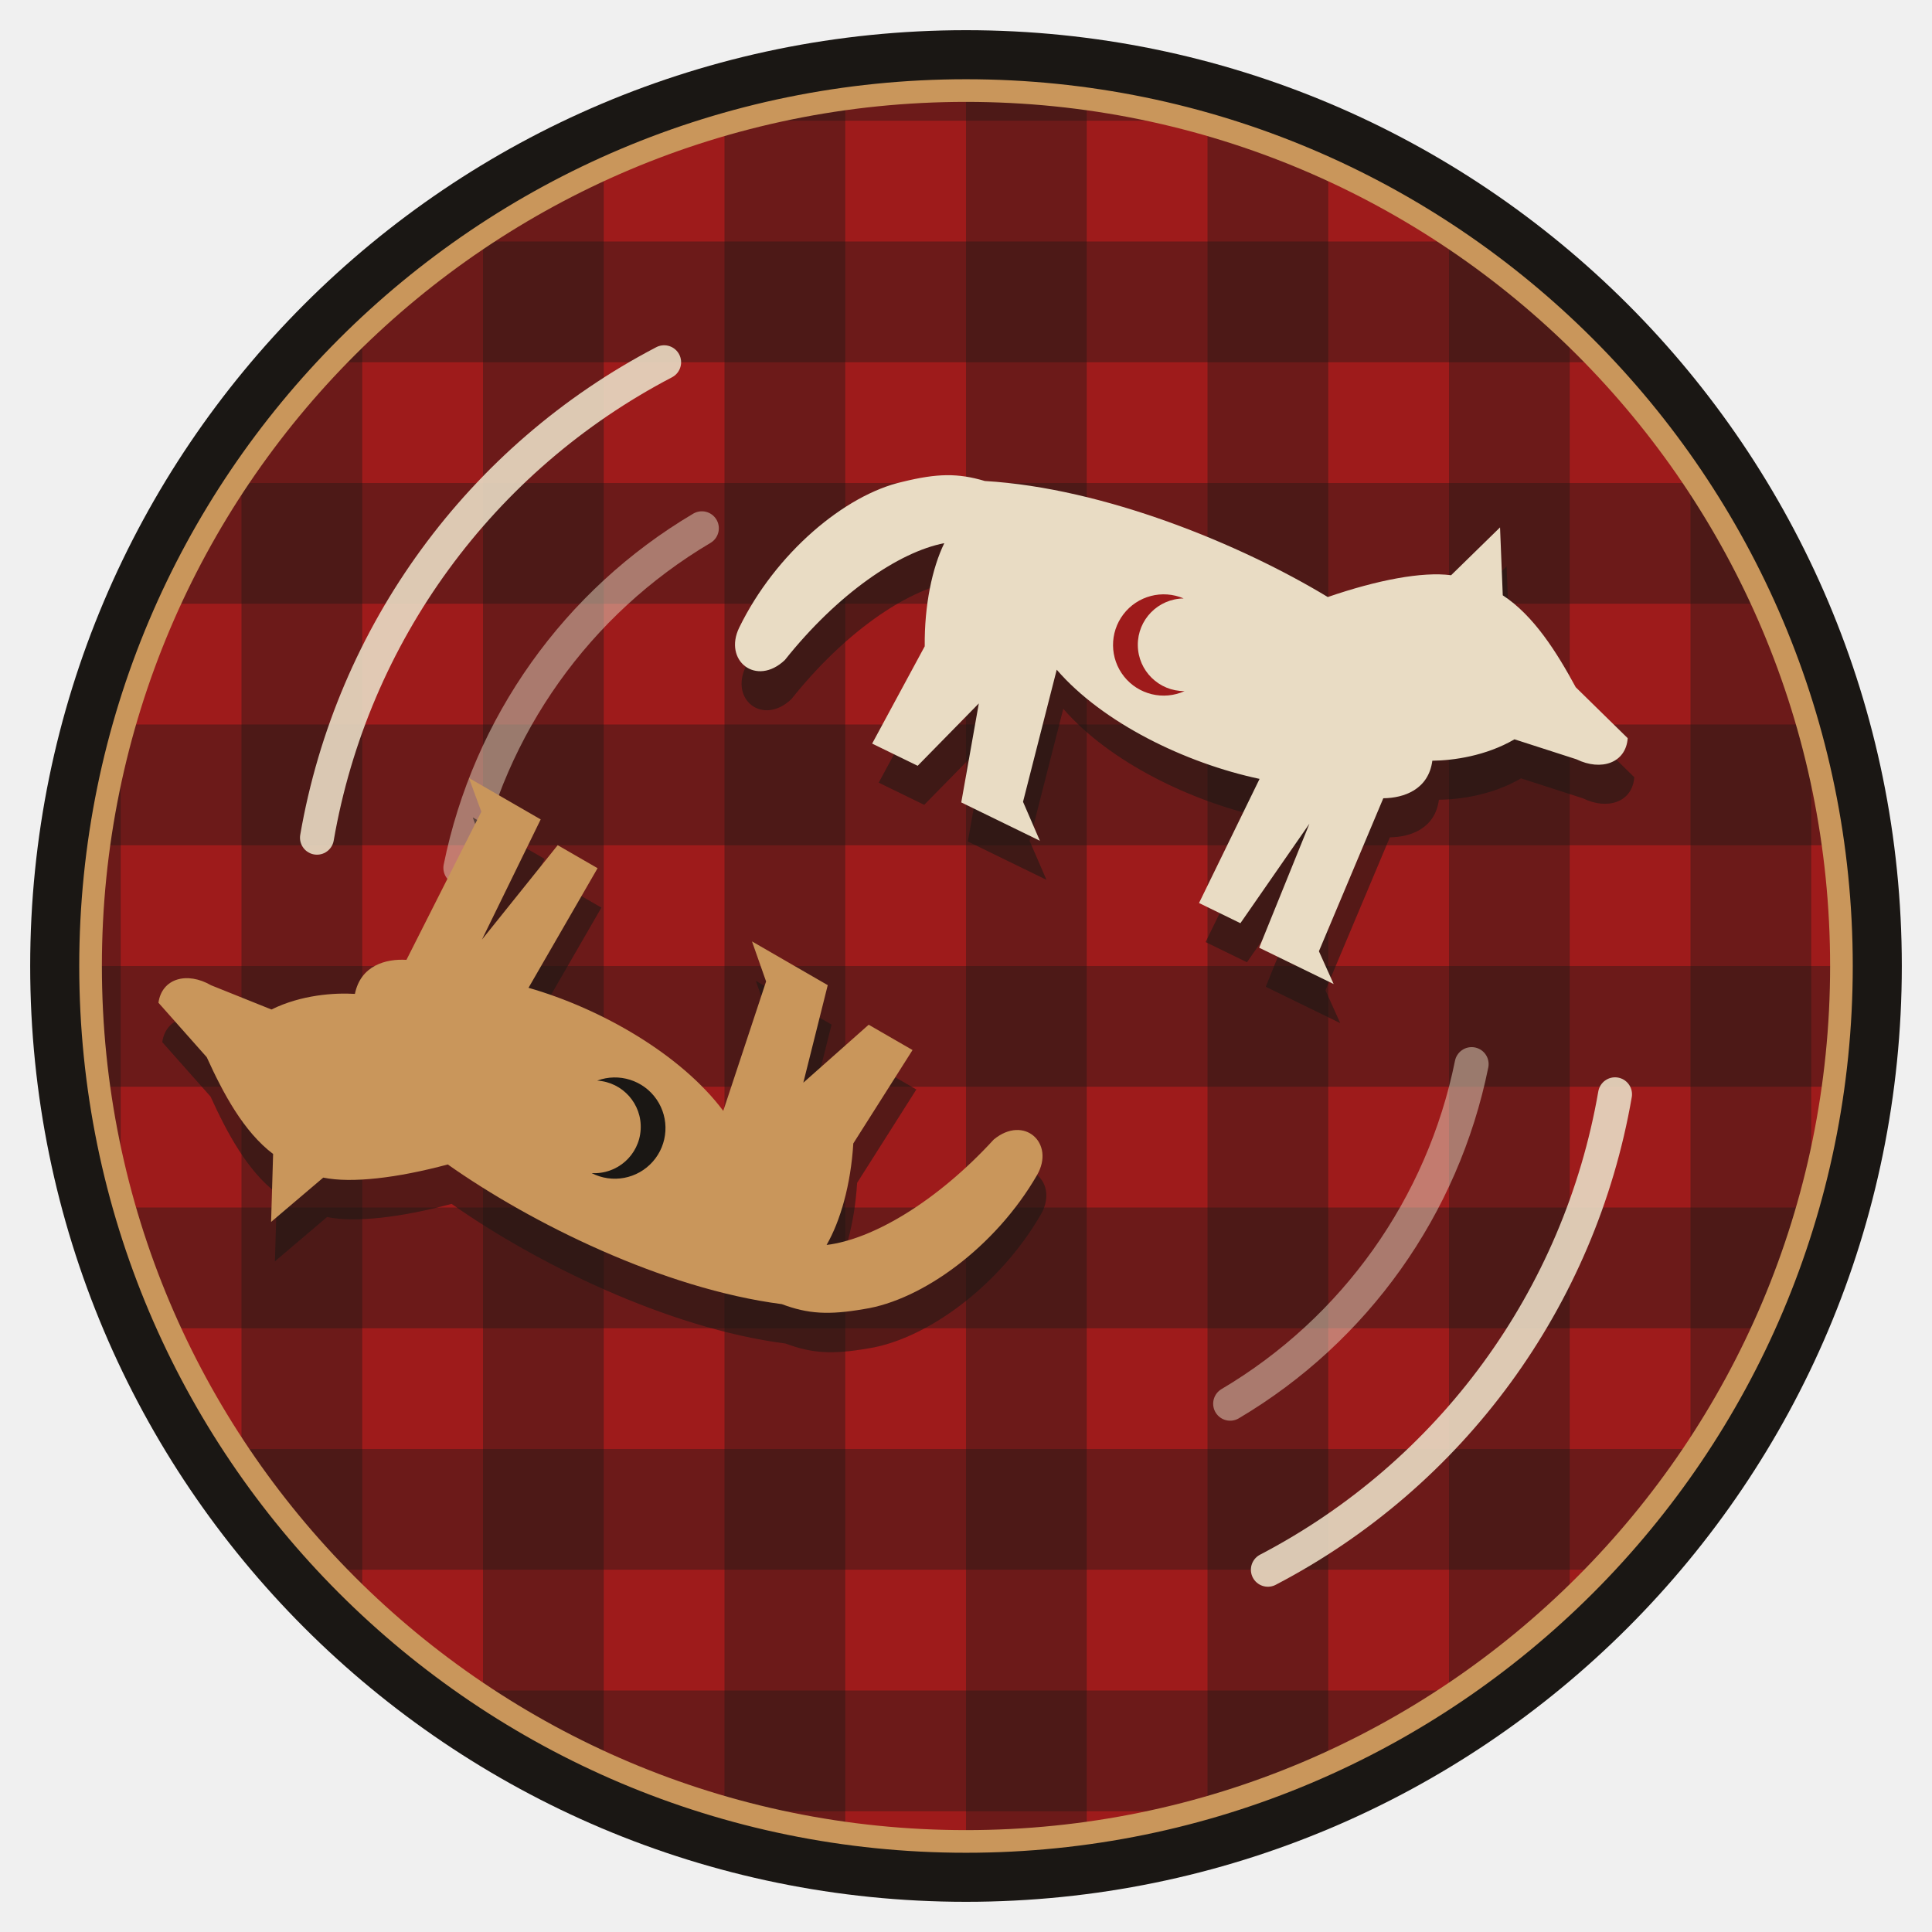
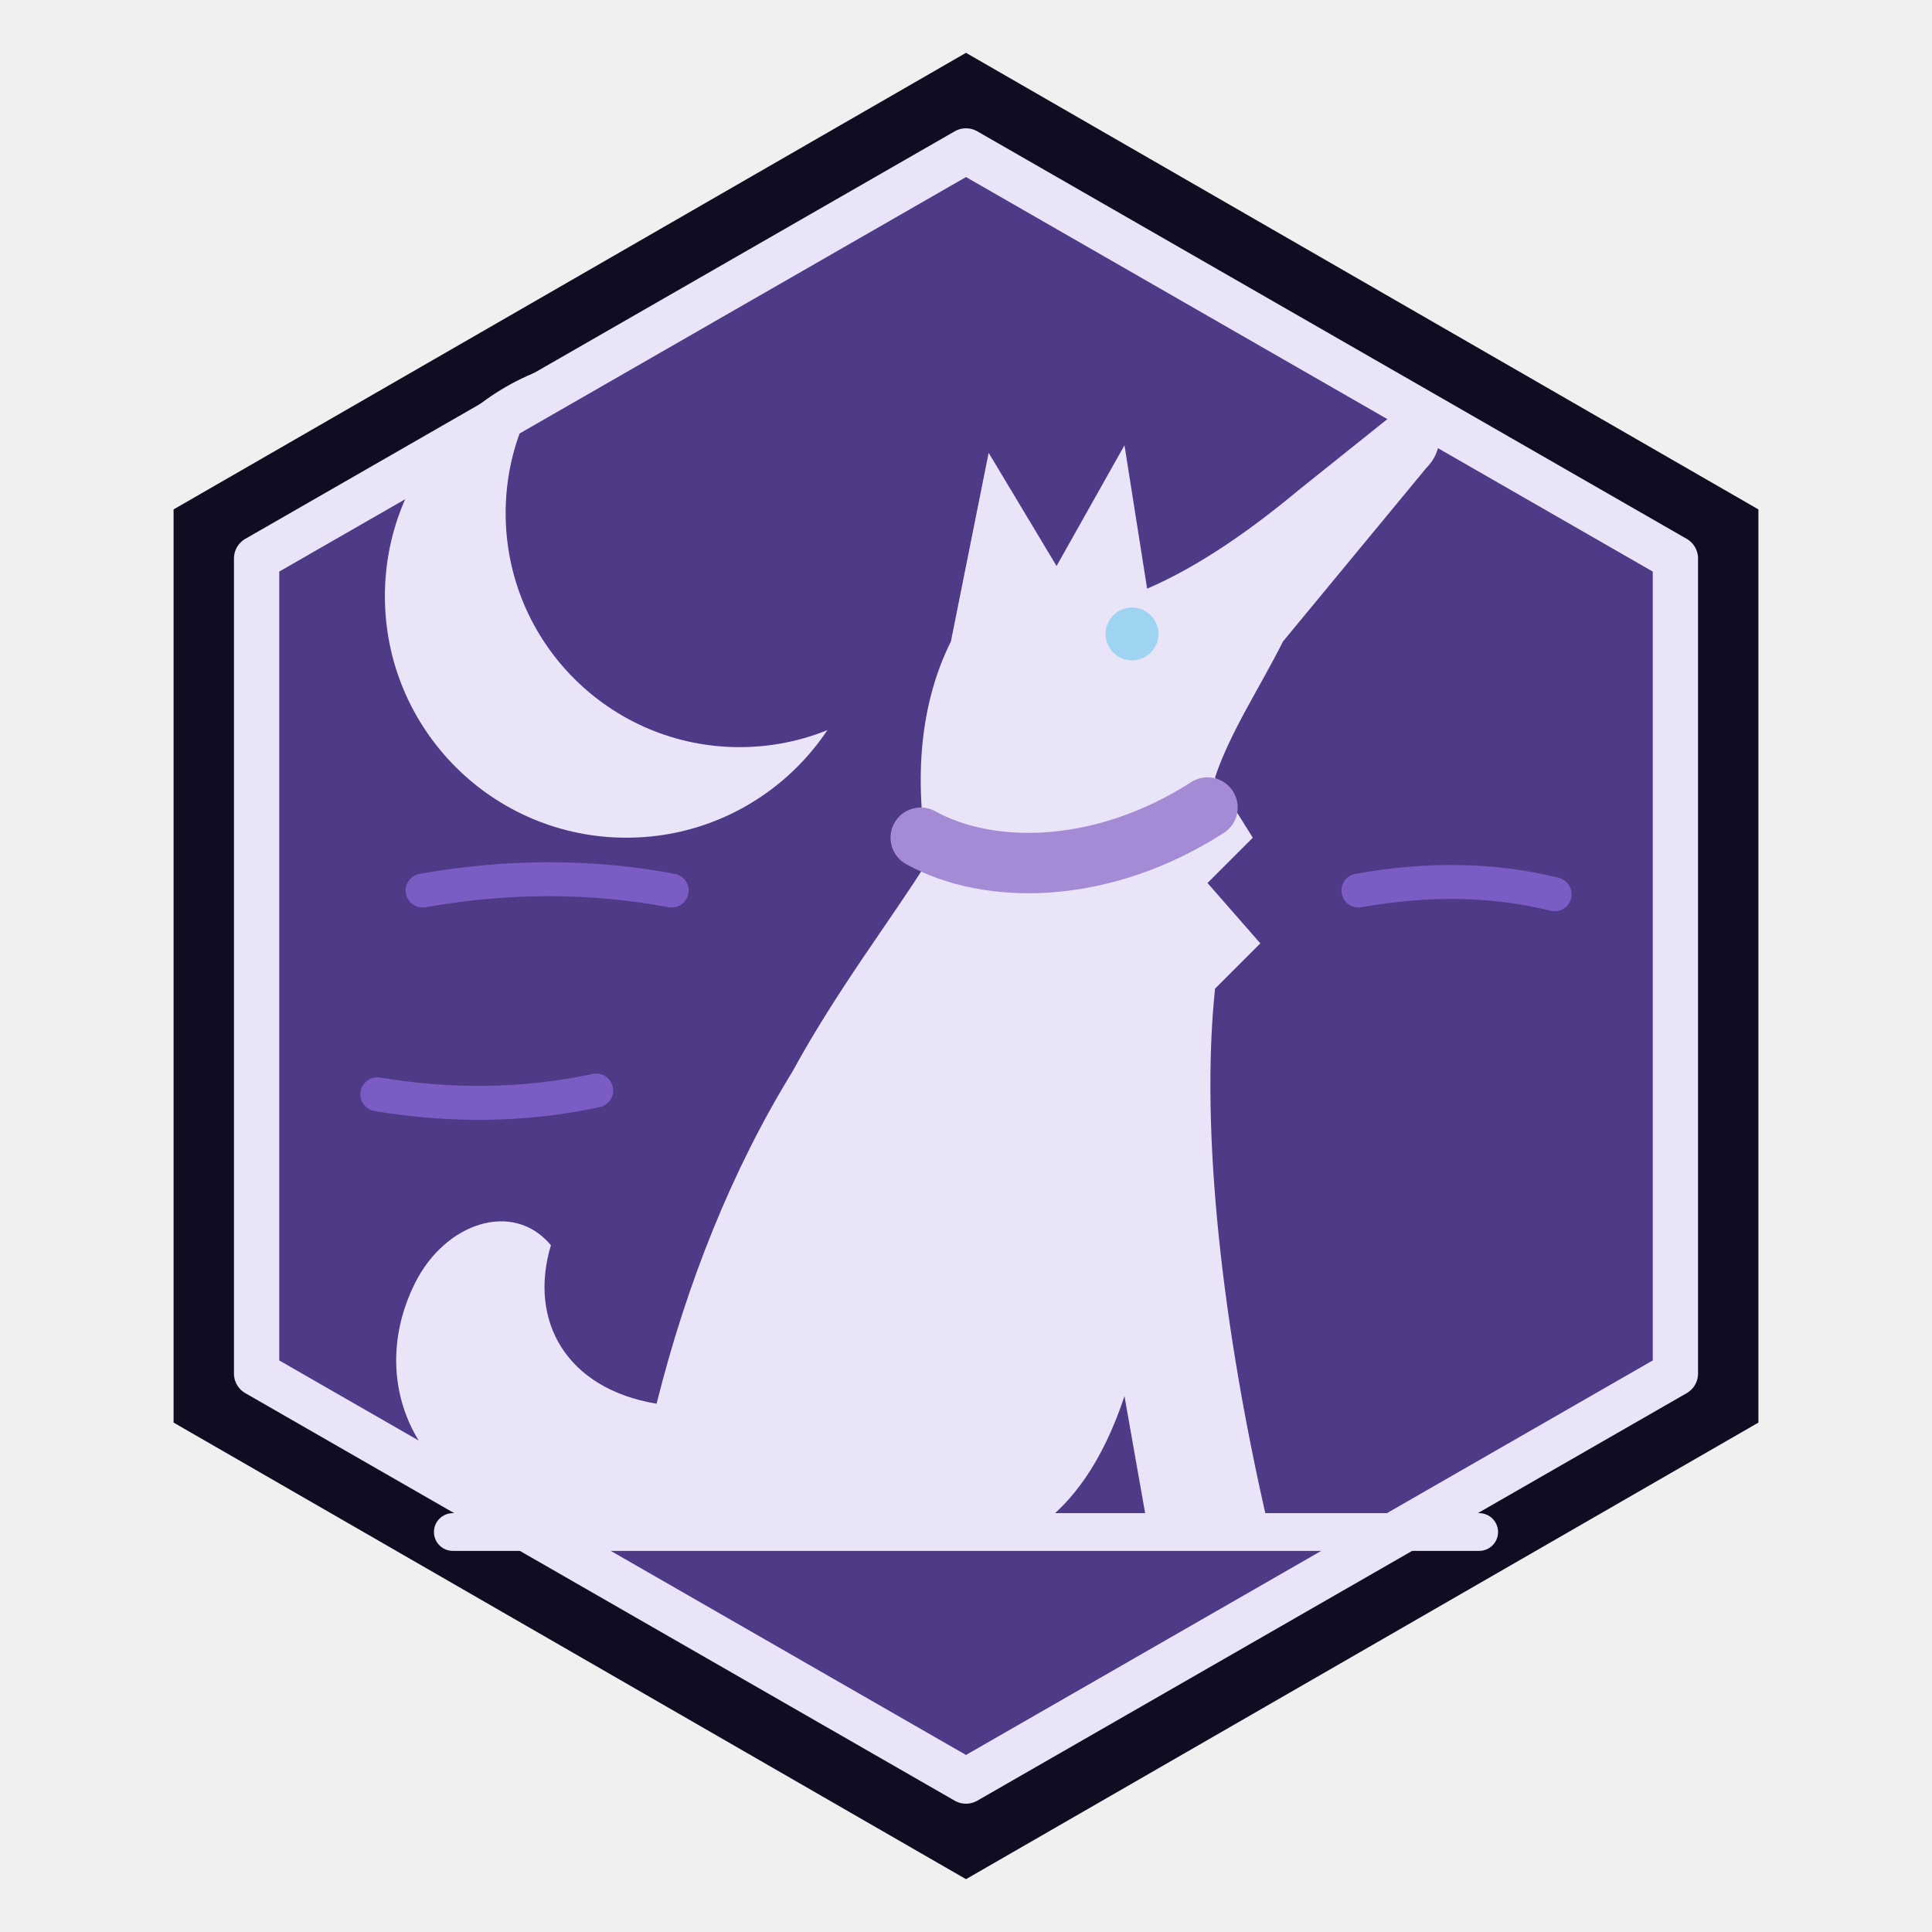
<svg xmlns="http://www.w3.org/2000/svg" viewBox="0 0 512 512" role="img" aria-labelledby="t">
  <defs>
-     <pattern id="check" width="64" height="64" patternUnits="userSpaceOnUse">
-       <rect width="64" height="64" fill="#9e1b1b" />
-       <rect width="32" height="64" fill="#1a1714" opacity="0.38" />
-       <rect width="64" height="32" fill="#1a1714" opacity="0.38" />
-     </pattern>
-     <path id="wolf" d="M40 44 C64 34 96 32 118 34 C126 26 134 20 140 18 L145 4 L152 17 C160 18 168 23 175 28 L190 33 C192 38 188 42 182 42 L168 44 C164 50 158 54 154 56 C156 62 152 66 148 68 L150 104 L156 109 L138 109 L136 80 L132 106 L122 106 L122 76 C106 80 86 80 72 74 L78 103 L85 109 L66 109 L60 88 L54 106 L43 106 L44 82 C40 74 38 66 38 60 C30 66 22 80 18 98 C15 106 6 104 6 96 C6 78 14 60 24 52 C30 47 34 45 40 44 Z" />
-     <clipPath id="disc">
-       <circle cx="256" cy="256" r="232" />
-     </clipPath>
+     <mask id="crescent">
+       <rect width="512" height="512" fill="#fff" />
+       <circle cx="196" cy="136" r="62" fill="#000" />
+     </mask>
  </defs>
-   <circle cx="256" cy="256" r="248" fill="#1a1714" />
-   <g clip-path="url(#disc)">
-     <rect width="512" height="512" fill="url(#check)" />
+   <path d="M256 14 L466 135 L466 377 L256 498 L46 377 L46 135 Z" fill="#120c22" />
+   <path d="M256 40 L444 148 L444 364 L256 472 L68 364 L68 148 Z" fill="#4e3a86" />
+   <path d="M256 40 L444 148 L444 364 L256 472 L68 364 L68 148 Z" fill="none" stroke="#e9e4f7" stroke-width="12" stroke-linejoin="round" />
+   <g stroke="#7a5cc4" stroke-width="9" stroke-linecap="round" fill="none">
+     <path d="M112 236 q34 -6 66 0" />
+     <path d="M100 290 q30 5 58 -1" />
+     <path d="M360 236 q28 -5 52 1" />
  </g>
-   <circle cx="256" cy="256" r="232" fill="none" stroke="#c9965b" stroke-width="6" />
-   <g fill="none" stroke="#e9dcc4" stroke-linecap="round" stroke-width="9" opacity="0.9">
-     <path d="M84 222 A176 176 0 0 1 176 96" />
-     <path d="M122 230 A136 136 0 0 1 186 140" opacity="0.55" />
-     <path d="M428 290 A176 176 0 0 1 336 416" />
-     <path d="M390 282 A136 136 0 0 1 326 372" opacity="0.55" />
-   </g>
-   <g transform="translate(206 96) rotate(26 100 56) scale(1.22)">
-     <use href="#wolf" fill="#1a1714" transform="translate(5 7)" opacity="0.55" />
-     <use href="#wolf" fill="#e9dcc4" />
-     <path d="M90 48 a11 11 0 1 0 9 18 a9 9 0 1 1 -9 -18 z" fill="#9e1b1b" />
-   </g>
-   <g transform="translate(64 262) rotate(-150 100 56) scale(1.22)">
-     <use href="#wolf" fill="#1a1714" transform="translate(-5 -7)" opacity="0.55" />
-     <use href="#wolf" fill="#c9965b" />
-     <path d="M90 48 a11 11 0 1 0 9 18 a9 9 0 1 1 -9 -18 z" fill="#1a1714" />
-   </g>
+   <circle cx="166" cy="158" r="64" fill="#e9e4f7" mask="url(#crescent)" />
+   <path fill="#e9e4f7" d="M150 404     C112 400 96 368 110 340 C118 324 136 318 146 330 C140 350 150 368 174 372     C182 340 194 310 210 284 C222 262 236 244 246 228 C242 206 244 186 252 170     L262 120 L280 150 L298 118 L304 156     C318 150 332 140 344 130 L374 106 C382 108 384 118 378 124 L340 170     C334 182 326 194 322 206 L332 222 L320 234 L334 250 L322 262     C318 300 324 352 336 404 L304 404 L298 370 C292 388 284 398 276 404 Z" />
+   <circle cx="300" cy="168" r="7" fill="#9fd3f2" />
+   <path d="M244 222 C262 232 292 232 320 214" stroke="#a58bd6" stroke-width="16" stroke-linecap="round" fill="none" />
+   <path d="M120 406 L392 406" stroke="#e9e4f7" stroke-width="10" stroke-linecap="round" />
</svg>
